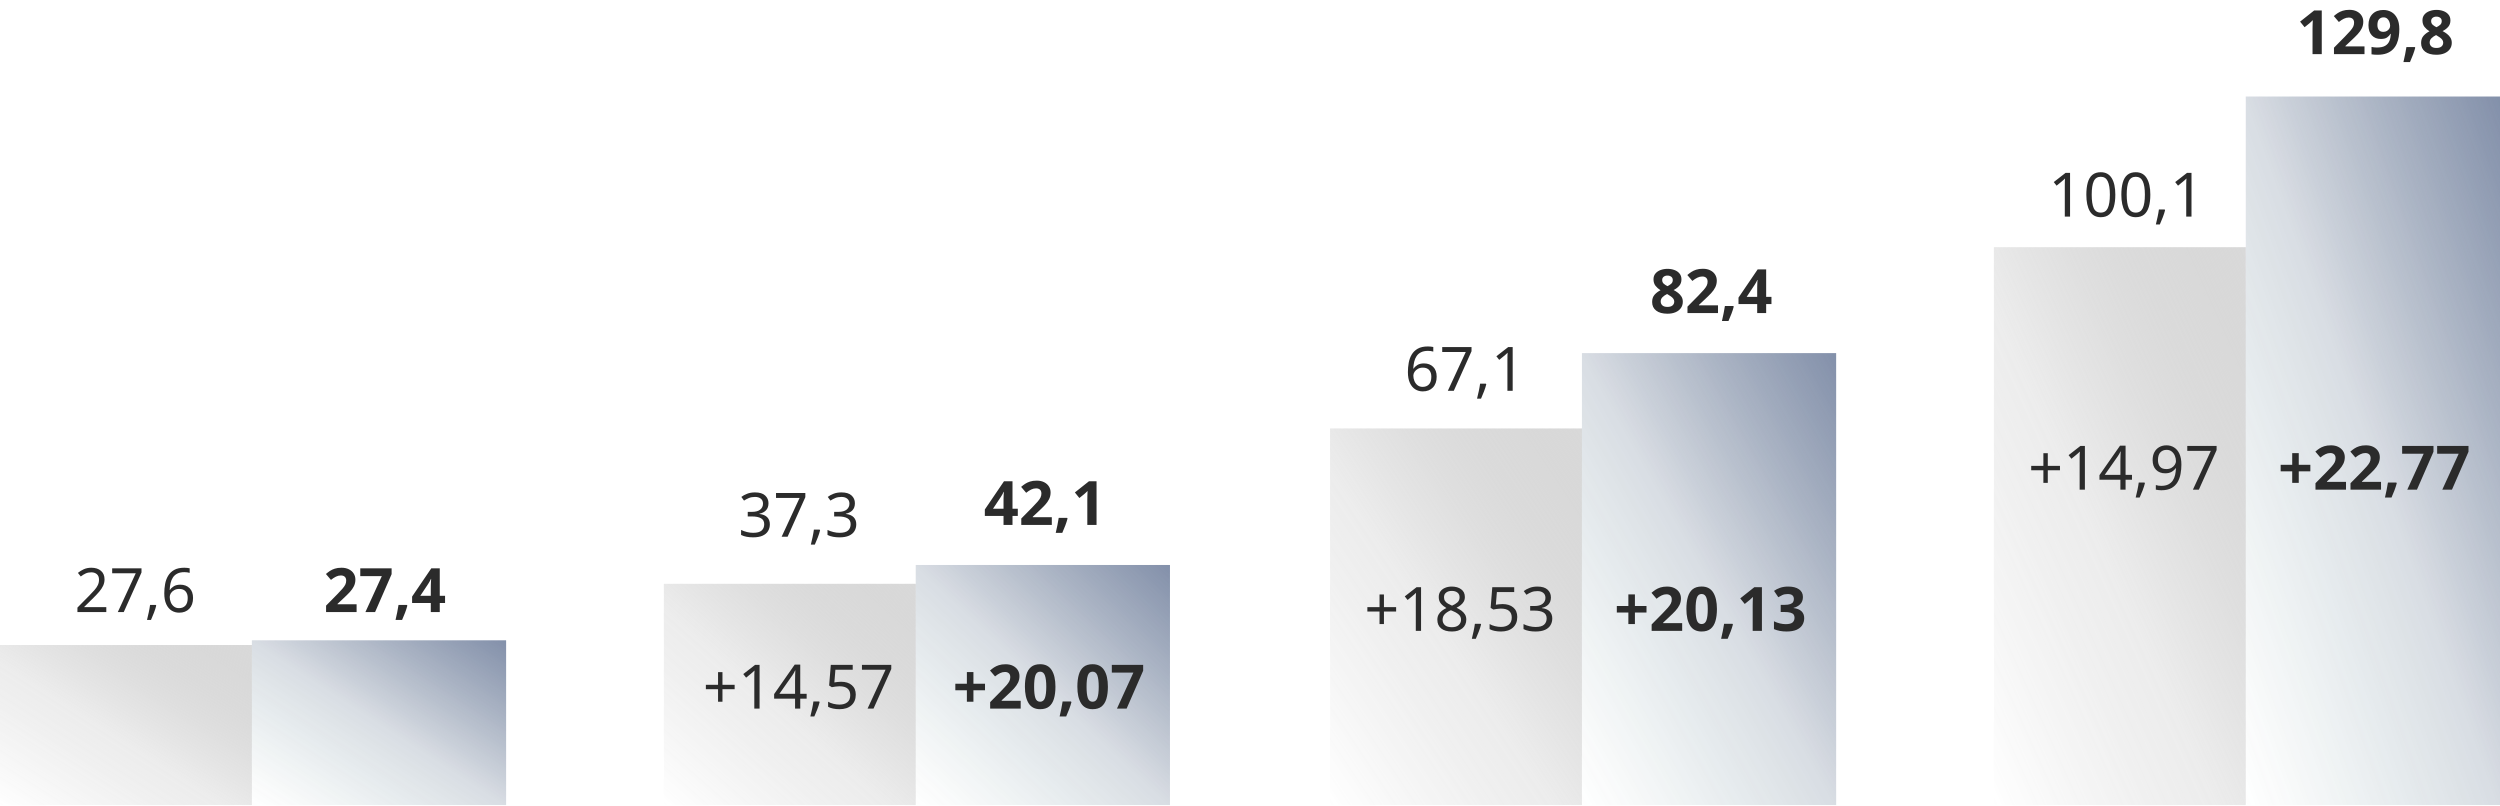
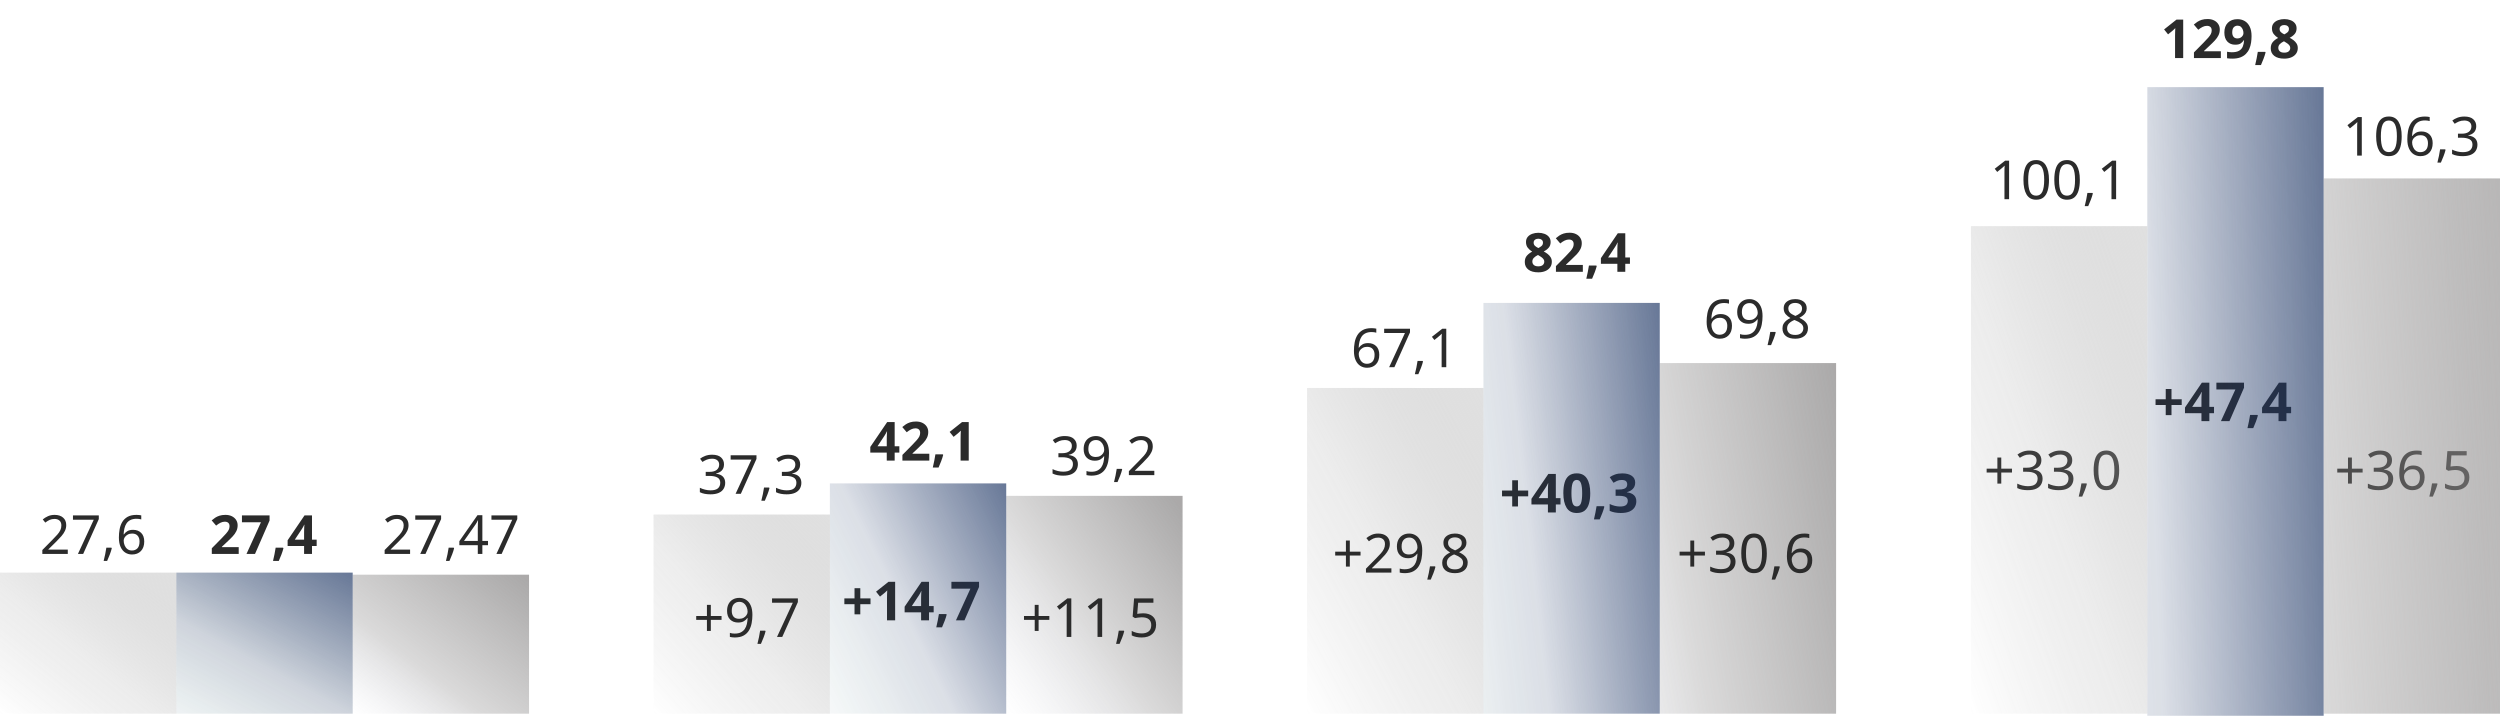
- <svg xmlns="http://www.w3.org/2000/svg" width="1062" height="342" viewBox="0 0 1062 342">
+ <svg xmlns="http://www.w3.org/2000/svg" xmlns:xlink="http://www.w3.org/1999/xlink" width="1205" height="345" viewBox="0 0 1205 345">
  <defs>
-     <linearGradient id="a" x1="1" x2="0" y2="1" gradientUnits="objectBoundingBox">
-       <stop offset="0" stop-color="#c6c6c6" />
+     <linearGradient id="a" x1="0.964" x2="0" y2="1" gradientUnits="objectBoundingBox">
+       <stop offset="0" stop-color="#817f7f" />
+       <stop offset="0.634" stop-color="#817f7f" stop-opacity="0.439" />
+       <stop offset="1" stop-color="#a4a8b8" stop-opacity="0" />
+     </linearGradient>
+     <linearGradient id="b" x1="1" x2="0" y2="1" gradientUnits="objectBoundingBox">
+       <stop offset="0" stop-color="#c6c6c6" stop-opacity="0.82" />
+       <stop offset="0.562" stop-color="#929292" stop-opacity="0.239" />
+       <stop offset="1" stop-color="#636363" stop-opacity="0" />
+     </linearGradient>
+     <linearGradient id="c" x1="1" x2="0" y2="1" gradientUnits="objectBoundingBox">
+       <stop offset="0" stop-color="#c6c6c6" stop-opacity="0.82" />
      <stop offset="0.555" stop-color="#929292" stop-opacity="0.251" />
      <stop offset="1" stop-color="#636363" stop-opacity="0" />
    </linearGradient>
-     <linearGradient id="b" x1="1" x2="0" y2="1" gradientUnits="objectBoundingBox">
-       <stop offset="0" stop-color="#1d3564" stop-opacity="0.82" />
-       <stop offset="0.5" stop-color="#0d2952" stop-opacity="0.239" />
+     <linearGradient id="d" x1="1" y1="0.059" x2="-0.025" y2="0.957" gradientUnits="objectBoundingBox">
+       <stop offset="0" stop-color="#817f7f" />
+       <stop offset="0.541" stop-color="#817f7f" stop-opacity="0.439" />
+       <stop offset="1" stop-color="#a4a8b8" stop-opacity="0" />
+     </linearGradient>
+     <linearGradient id="f" x1="1" x2="-0.676" y2="0.592" gradientUnits="objectBoundingBox">
+       <stop offset="0" stop-color="#817f7f" />
+       <stop offset="0.578" stop-color="#817f7f" stop-opacity="0.439" />
+       <stop offset="1" stop-color="#a4a8b8" stop-opacity="0" />
+     </linearGradient>
+     <linearGradient id="g" x1="1" x2="0.061" y2="1.384" gradientUnits="objectBoundingBox">
+       <stop offset="0" stop-color="#1d3564" />
+       <stop offset="0.5" stop-color="#0d2952" stop-opacity="0.302" />
      <stop offset="1" stop-color="#135b5b" stop-opacity="0" />
    </linearGradient>
+     <linearGradient id="h" x1="1" x2="-0.324" y2="0.852" gradientUnits="objectBoundingBox">
+       <stop offset="0" stop-color="#1d3564" />
+       <stop offset="0.5" stop-color="#1d3564" stop-opacity="0.239" />
+       <stop offset="1" stop-color="#135b5b" stop-opacity="0" />
+     </linearGradient>
+     <linearGradient id="i" x2="-0.65" y2="0.431" xlink:href="#h" />
+     <linearGradient id="j" x1="1" x2="-1.103" y2="0.289" gradientUnits="objectBoundingBox">
+       <stop offset="0" stop-color="#1d3564" />
+       <stop offset="0.486" stop-color="#1d3564" stop-opacity="0.239" />
+       <stop offset="1" stop-color="#135b5b" stop-opacity="0" />
+     </linearGradient>
+     <linearGradient id="k" x1="1" x2="-0.939" y2="0.375" gradientUnits="objectBoundingBox">
+       <stop offset="0" stop-color="#817f7f" />
+       <stop offset="0" stop-color="#949292" stop-opacity="0.988" />
+       <stop offset="0.599" stop-color="#817f7f" stop-opacity="0.439" />
+       <stop offset="1" stop-color="#636363" stop-opacity="0" />
+     </linearGradient>
  </defs>
-   <g transform="translate(-458 -3300)">
-     <rect width="107" height="94" transform="translate(740 3548)" opacity="0.67" fill="url(#a)" />
-     <rect width="108" height="102" transform="translate(847 3540)" opacity="0.67" fill="url(#b)" />
-     <rect width="107" height="68" transform="translate(458 3574)" opacity="0.67" fill="url(#a)" />
-     <rect width="108" height="70" transform="translate(565 3572)" opacity="0.67" fill="url(#b)" />
-     <rect width="107" height="160" transform="translate(1023 3482)" opacity="0.67" fill="url(#a)" />
-     <rect width="108" height="192" transform="translate(1130 3450)" opacity="0.67" fill="url(#b)" />
-     <rect width="107" height="237" transform="translate(1305 3405)" opacity="0.67" fill="url(#a)" />
-     <rect width="108" height="301" transform="translate(1412 3341)" opacity="0.67" fill="url(#b)" />
-     <text transform="translate(512 3560)" fill="#2b2b2b" font-size="26" font-family="PTSans-Regular, PT Sans">
-       <tspan x="-22.36" y="0">27,6</tspan>
+   <g transform="translate(-358 -3588)">
+     <text transform="translate(799 3887)" fill="#2b2b2b" font-size="26" font-family="PTSans-Regular, PT Sans" font-weight="700">
+       <tspan x="-35.147" y="0">+14,7</tspan>
    </text>
-     <text transform="translate(794 3528)" fill="#2b2b2b" font-size="26" font-family="PTSans-Regular, PT Sans">
-       <tspan x="-22.36" y="0">37,3</tspan>
+     <text transform="translate(1116 3835)" fill="#2b2b2b" font-size="26" font-family="PTSans-Regular, PT Sans" font-weight="700">
+       <tspan x="-35.147" y="0">+40,3</tspan>
    </text>
-     <text transform="translate(1077 3466)" fill="#2b2b2b" font-size="26" font-family="PTSans-Regular, PT Sans">
-       <tspan x="-22.36" y="0">67,1</tspan>
+     <text transform="translate(1431 3791)" fill="#2b2b2b" font-size="26" font-family="PTSans-Regular, PT Sans" font-weight="700">
+       <tspan x="-35.147" y="0">+47,4</tspan>
    </text>
-     <text transform="translate(1359 3392)" fill="#2b2b2b" font-size="26" font-family="PTSans-Regular, PT Sans">
-       <tspan x="-30.875" y="0">100,1</tspan>
+     <rect width="85" height="67" transform="translate(528 3865)" opacity="0.67" fill="url(#a)" />
+     <rect width="85" height="96" transform="translate(673 3836)" opacity="0.67" fill="url(#b)" />
+     <rect width="85" height="68" transform="translate(358 3864)" opacity="0.67" fill="url(#c)" />
+     <rect width="85" height="105" transform="translate(843 3827)" opacity="0.67" fill="url(#d)" />
+     <rect width="85" height="157" transform="translate(988 3775)" opacity="0.67" fill="url(#c)" />
+     <rect width="85" height="169" transform="translate(1158 3763)" opacity="0.67" fill="url(#f)" />
+     <text transform="translate(401 3855)" fill="#2b2b2b" font-size="26" font-family="PTSans-Regular, PT Sans">
+       <tspan x="-23.842" y="0">27,6</tspan>
    </text>
-     <text transform="translate(619 3560)" fill="#2b2b2b" font-size="26" font-family="PTSans-Bold, PT Sans" font-weight="700">
-       <tspan x="-23.53" y="0">27,4</tspan>
+     <text transform="translate(573 3855)" fill="#2b2b2b" font-size="26" font-family="PTSans-Regular, PT Sans">
+       <tspan x="-30.85" y="0">27,47</tspan>
    </text>
-     <text transform="translate(901 3523)" fill="#2b2b2b" font-size="26" font-family="PTSans-Bold, PT Sans" font-weight="700">
-       <tspan x="-25.077" y="0">42,1</tspan>
+     <text transform="translate(718 3826)" fill="#2b2b2b" font-size="26" font-family="PTSans-Regular, PT Sans">
+       <tspan x="-23.842" y="0">37,3</tspan>
    </text>
-     <g transform="translate(0 -359)">
-       <text transform="translate(794 3960)" fill="#2b2b2b" font-size="26" font-family="PTSans-Regular, PT Sans">
-         <tspan x="-37.44" y="0">+14,57</tspan>
-       </text>
-       <text transform="translate(902 3960)" fill="#2b2b2b" font-size="26" font-family="PTSans-Bold, PT Sans" font-weight="700">
-         <tspan x="-39.299" y="0">+20,07</tspan>
-       </text>
-     </g>
-     <g transform="translate(0 -392)">
-       <text transform="translate(1075 3960)" fill="#2b2b2b" font-size="26" font-family="PTSans-Regular, PT Sans">
-         <tspan x="-37.44" y="0">+18,53</tspan>
-       </text>
-       <text transform="translate(1183 3960)" fill="#2b2b2b" font-size="26" font-family="PTSans-Bold, PT Sans" font-weight="700">
-         <tspan x="-39.299" y="0">+20,13</tspan>
-       </text>
-     </g>
-     <g transform="translate(0 -452)">
-       <text transform="translate(1357 3960)" fill="#2b2b2b" font-size="26" font-family="PTSans-Regular, PT Sans">
-         <tspan x="-37.44" y="0">+14,97</tspan>
-       </text>
-       <text transform="translate(1465 3960)" fill="#2b2b2b" font-size="26" font-family="PTSans-Bold, PT Sans" font-weight="700">
-         <tspan x="-39.299" y="0">+22,77</tspan>
-       </text>
-     </g>
-     <text transform="translate(1184 3433)" fill="#2b2b2b" font-size="26" font-family="PTSans-Bold, PT Sans" font-weight="700">
-       <tspan x="-25.077" y="0">82,4</tspan>
+     <text transform="translate(718 3895)" fill="#2b2b2b" font-size="26" font-family="PTSans-Regular, PT Sans">
+       <tspan x="-25.727" y="0">+9,7</tspan>
    </text>
-     <text transform="translate(1466 3323)" fill="#2b2b2b" font-size="26" font-family="PTSans-Bold, PT Sans" font-weight="700">
-       <tspan x="-32.448" y="0">129,8</tspan>
+     <text transform="translate(888 3817)" fill="#2b2b2b" font-size="26" font-family="PTSans-Regular, PT Sans">
+       <tspan x="-23.842" y="0">39,2</tspan>
    </text>
+     <text transform="translate(883 3895)" fill="#2b2b2b" font-size="26" font-family="PTSans-Regular, PT Sans">
+       <tspan x="-32.735" y="0">+11,5</tspan>
+     </text>
+     <text transform="translate(1033 3765)" fill="#2b2b2b" font-size="26" font-family="PTSans-Regular, PT Sans">
+       <tspan x="-23.842" y="0">67,1</tspan>
+     </text>
+     <text transform="translate(1033 3864)" fill="#2b2b2b" font-size="26" font-family="PTSans-Regular, PT Sans">
+       <tspan x="-32.735" y="0">+29,8</tspan>
+     </text>
+     <text transform="translate(1203 3751)" fill="#2b2b2b" font-size="26" font-family="PTSans-Regular, PT Sans">
+       <tspan x="-23.842" y="0">69,8</tspan>
+     </text>
+     <text transform="translate(1199 3864)" fill="#2b2b2b" font-size="26" font-family="PTSans-Regular, PT Sans">
+       <tspan x="-32.735" y="0">+30,6</tspan>
+     </text>
+     <text transform="translate(1348 3684)" fill="#2b2b2b" font-size="26" font-family="PTSans-Regular, PT Sans">
+       <tspan x="-30.85" y="0">100,1</tspan>
+     </text>
+     <text transform="translate(1518 3663)" fill="#2b2b2b" font-size="26" font-family="PTSans-Regular, PT Sans">
+       <tspan x="-30.85" y="0">106,3</tspan>
+     </text>
+     <text transform="translate(485 3855)" fill="#2b2b2b" font-size="26" font-family="PTSans-Regular, PT Sans" font-weight="700">
+       <tspan x="-25.956" y="0">27,4</tspan>
+     </text>
+     <text transform="translate(803 3810)" fill="#2b2b2b" font-size="26" font-family="PTSans-Regular, PT Sans" font-weight="700">
+       <tspan x="-25.956" y="0">42,1</tspan>
+     </text>
+     <text transform="translate(1118 3719)" fill="#2b2b2b" font-size="26" font-family="PTSans-Regular, PT Sans" font-weight="700">
+       <tspan x="-25.956" y="0">82,4</tspan>
+     </text>
+     <text transform="translate(1433 3616)" fill="#2b2b2b" font-size="26" font-family="PTSans-Regular, PT Sans" font-weight="700">
+       <tspan x="-33.433" y="0">129,8</tspan>
+     </text>
+     <rect width="85" height="68" transform="translate(443 3864)" opacity="0.67" fill="url(#g)" />
+     <rect width="85" height="111" transform="translate(758 3821)" opacity="0.67" fill="url(#h)" />
+     <rect width="85" height="198" transform="translate(1073 3734)" opacity="0.67" fill="url(#i)" />
+     <rect width="85" height="303" transform="translate(1393 3630)" opacity="0.67" fill="url(#j)" />
+     <text transform="translate(1516 3824)" fill="#2b2b2b" font-size="26" font-family="PTSans-Regular, PT Sans">
+       <tspan x="-32.735" y="0">+36,5</tspan>
+     </text>
+     <rect width="85" height="258" transform="translate(1478 3674)" opacity="0.67" fill="url(#k)" />
+     <text transform="translate(1347 3824)" fill="#2b2b2b" font-size="26" font-family="PTSans-Regular, PT Sans">
+       <tspan x="-32.735" y="0">+33,0</tspan>
+     </text>
+     <rect width="85" height="235" transform="translate(1308 3697)" opacity="0.67" fill="url(#c)" />
  </g>
</svg>
